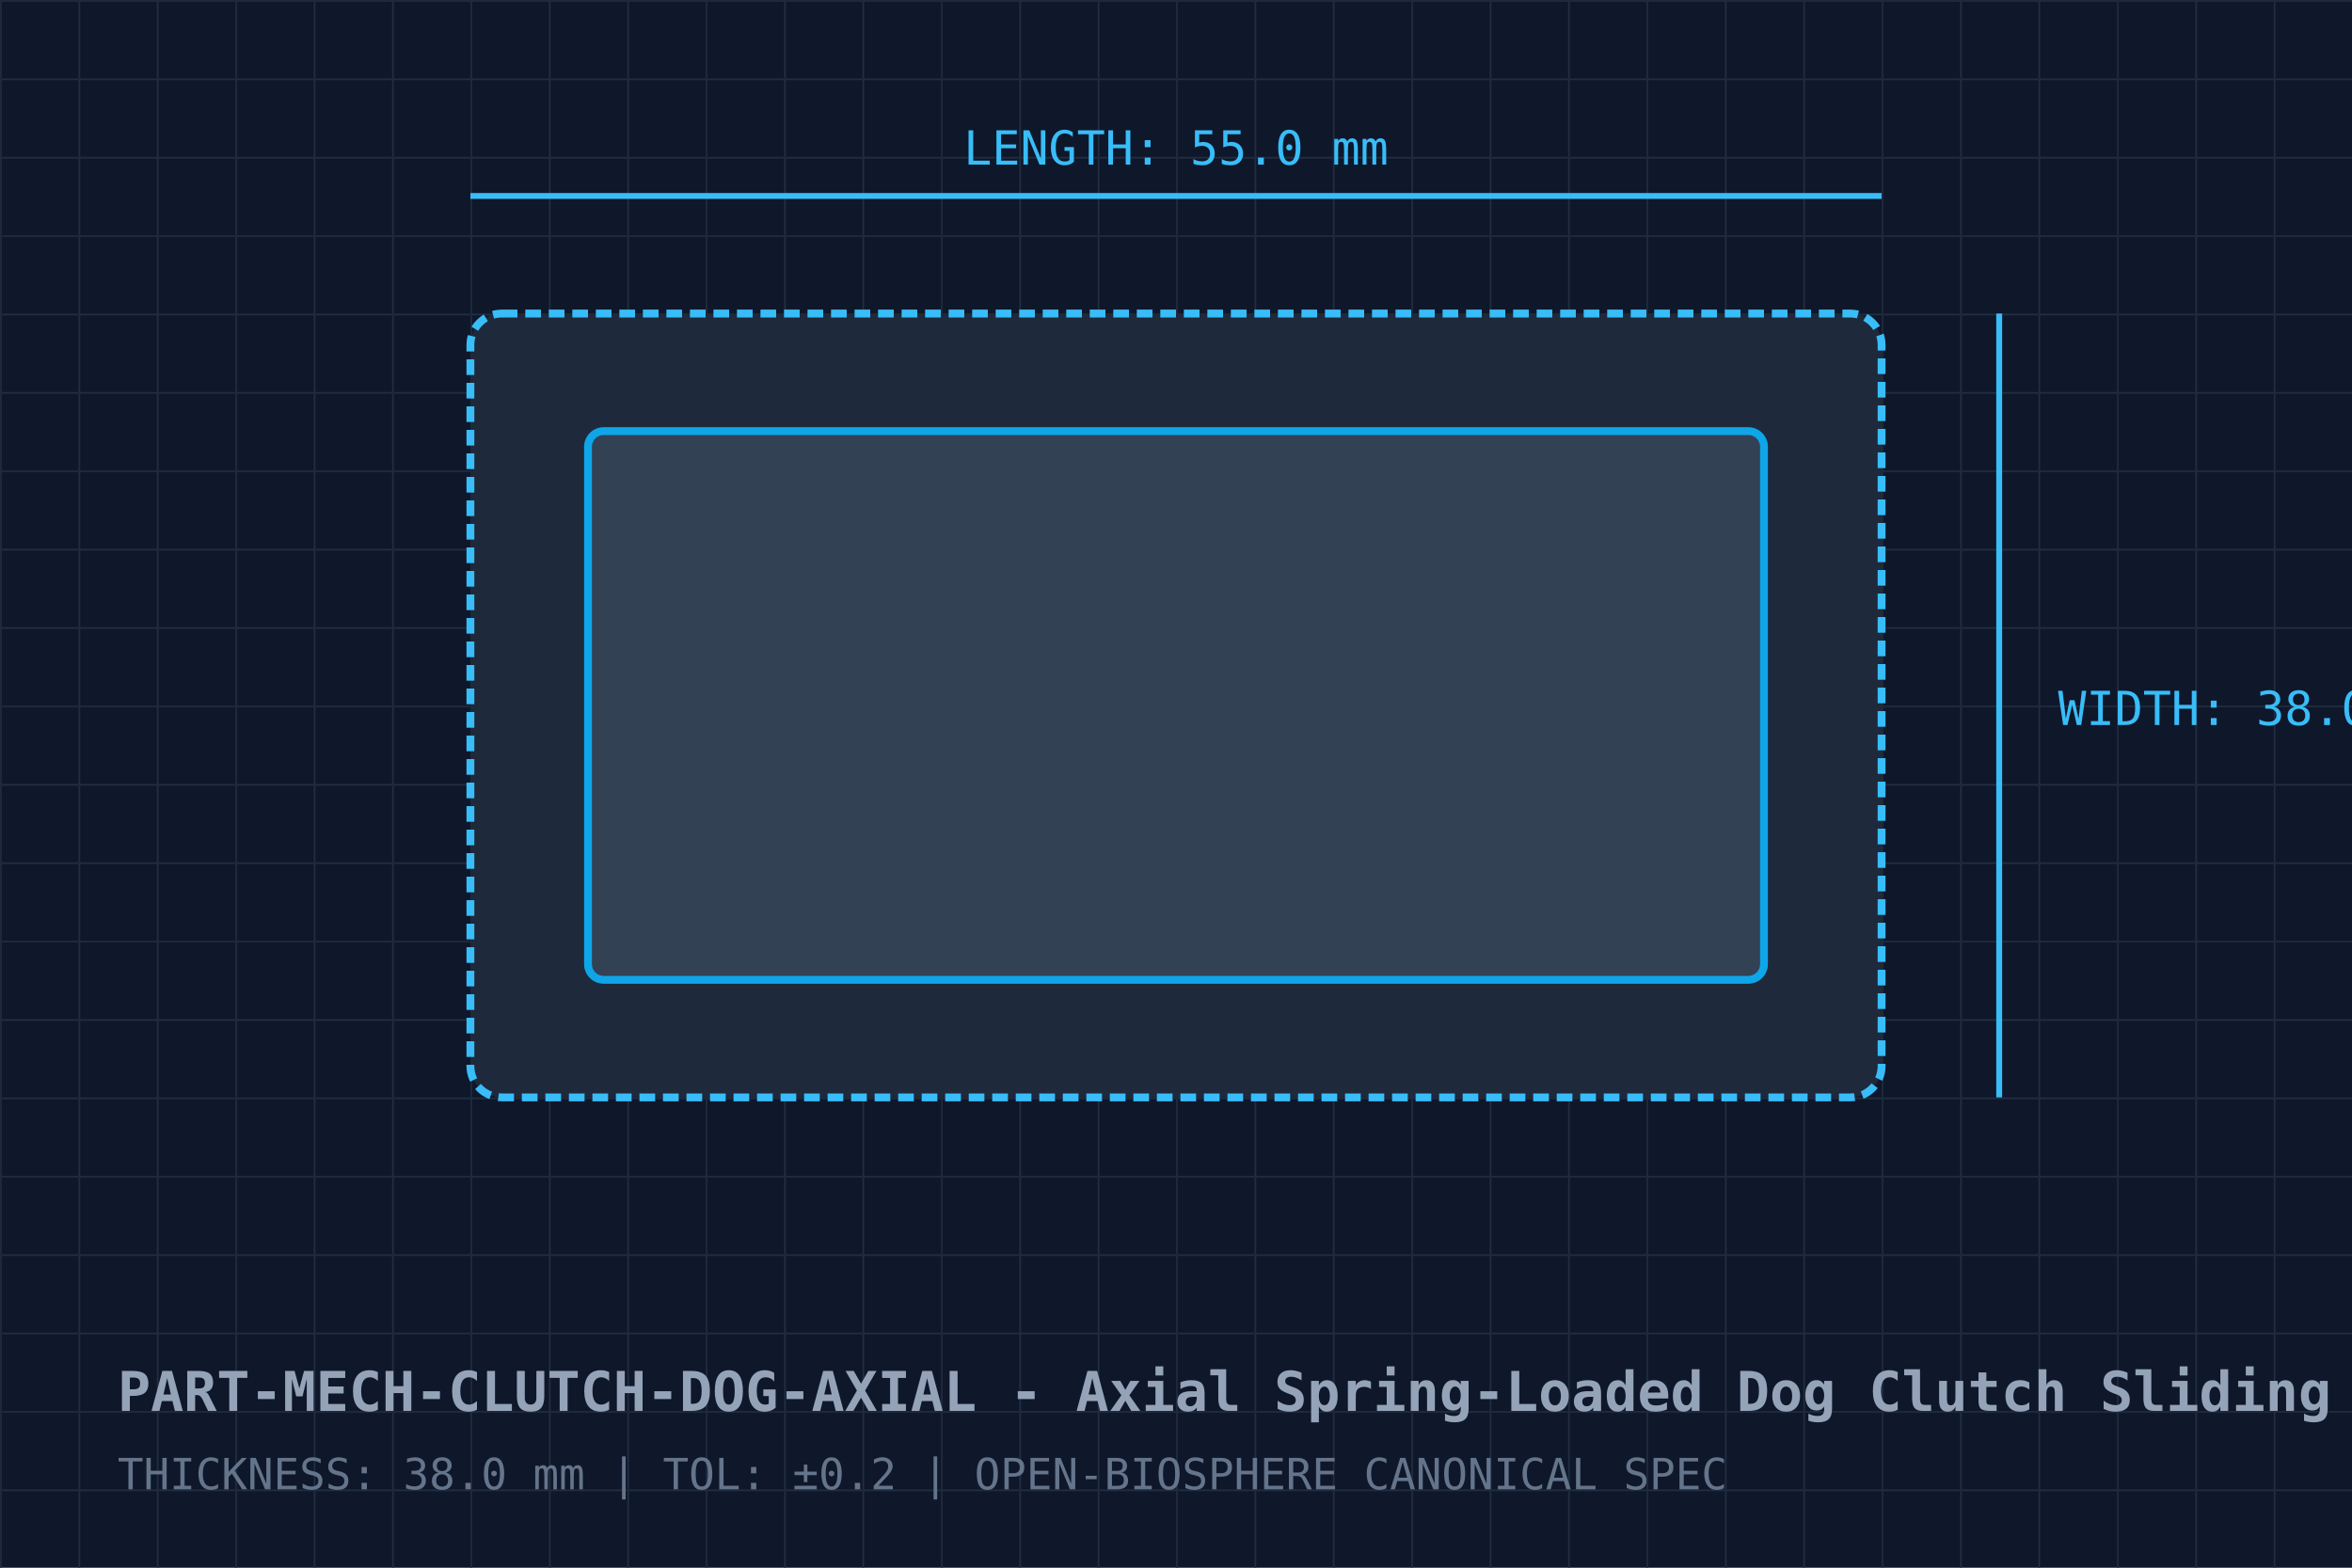
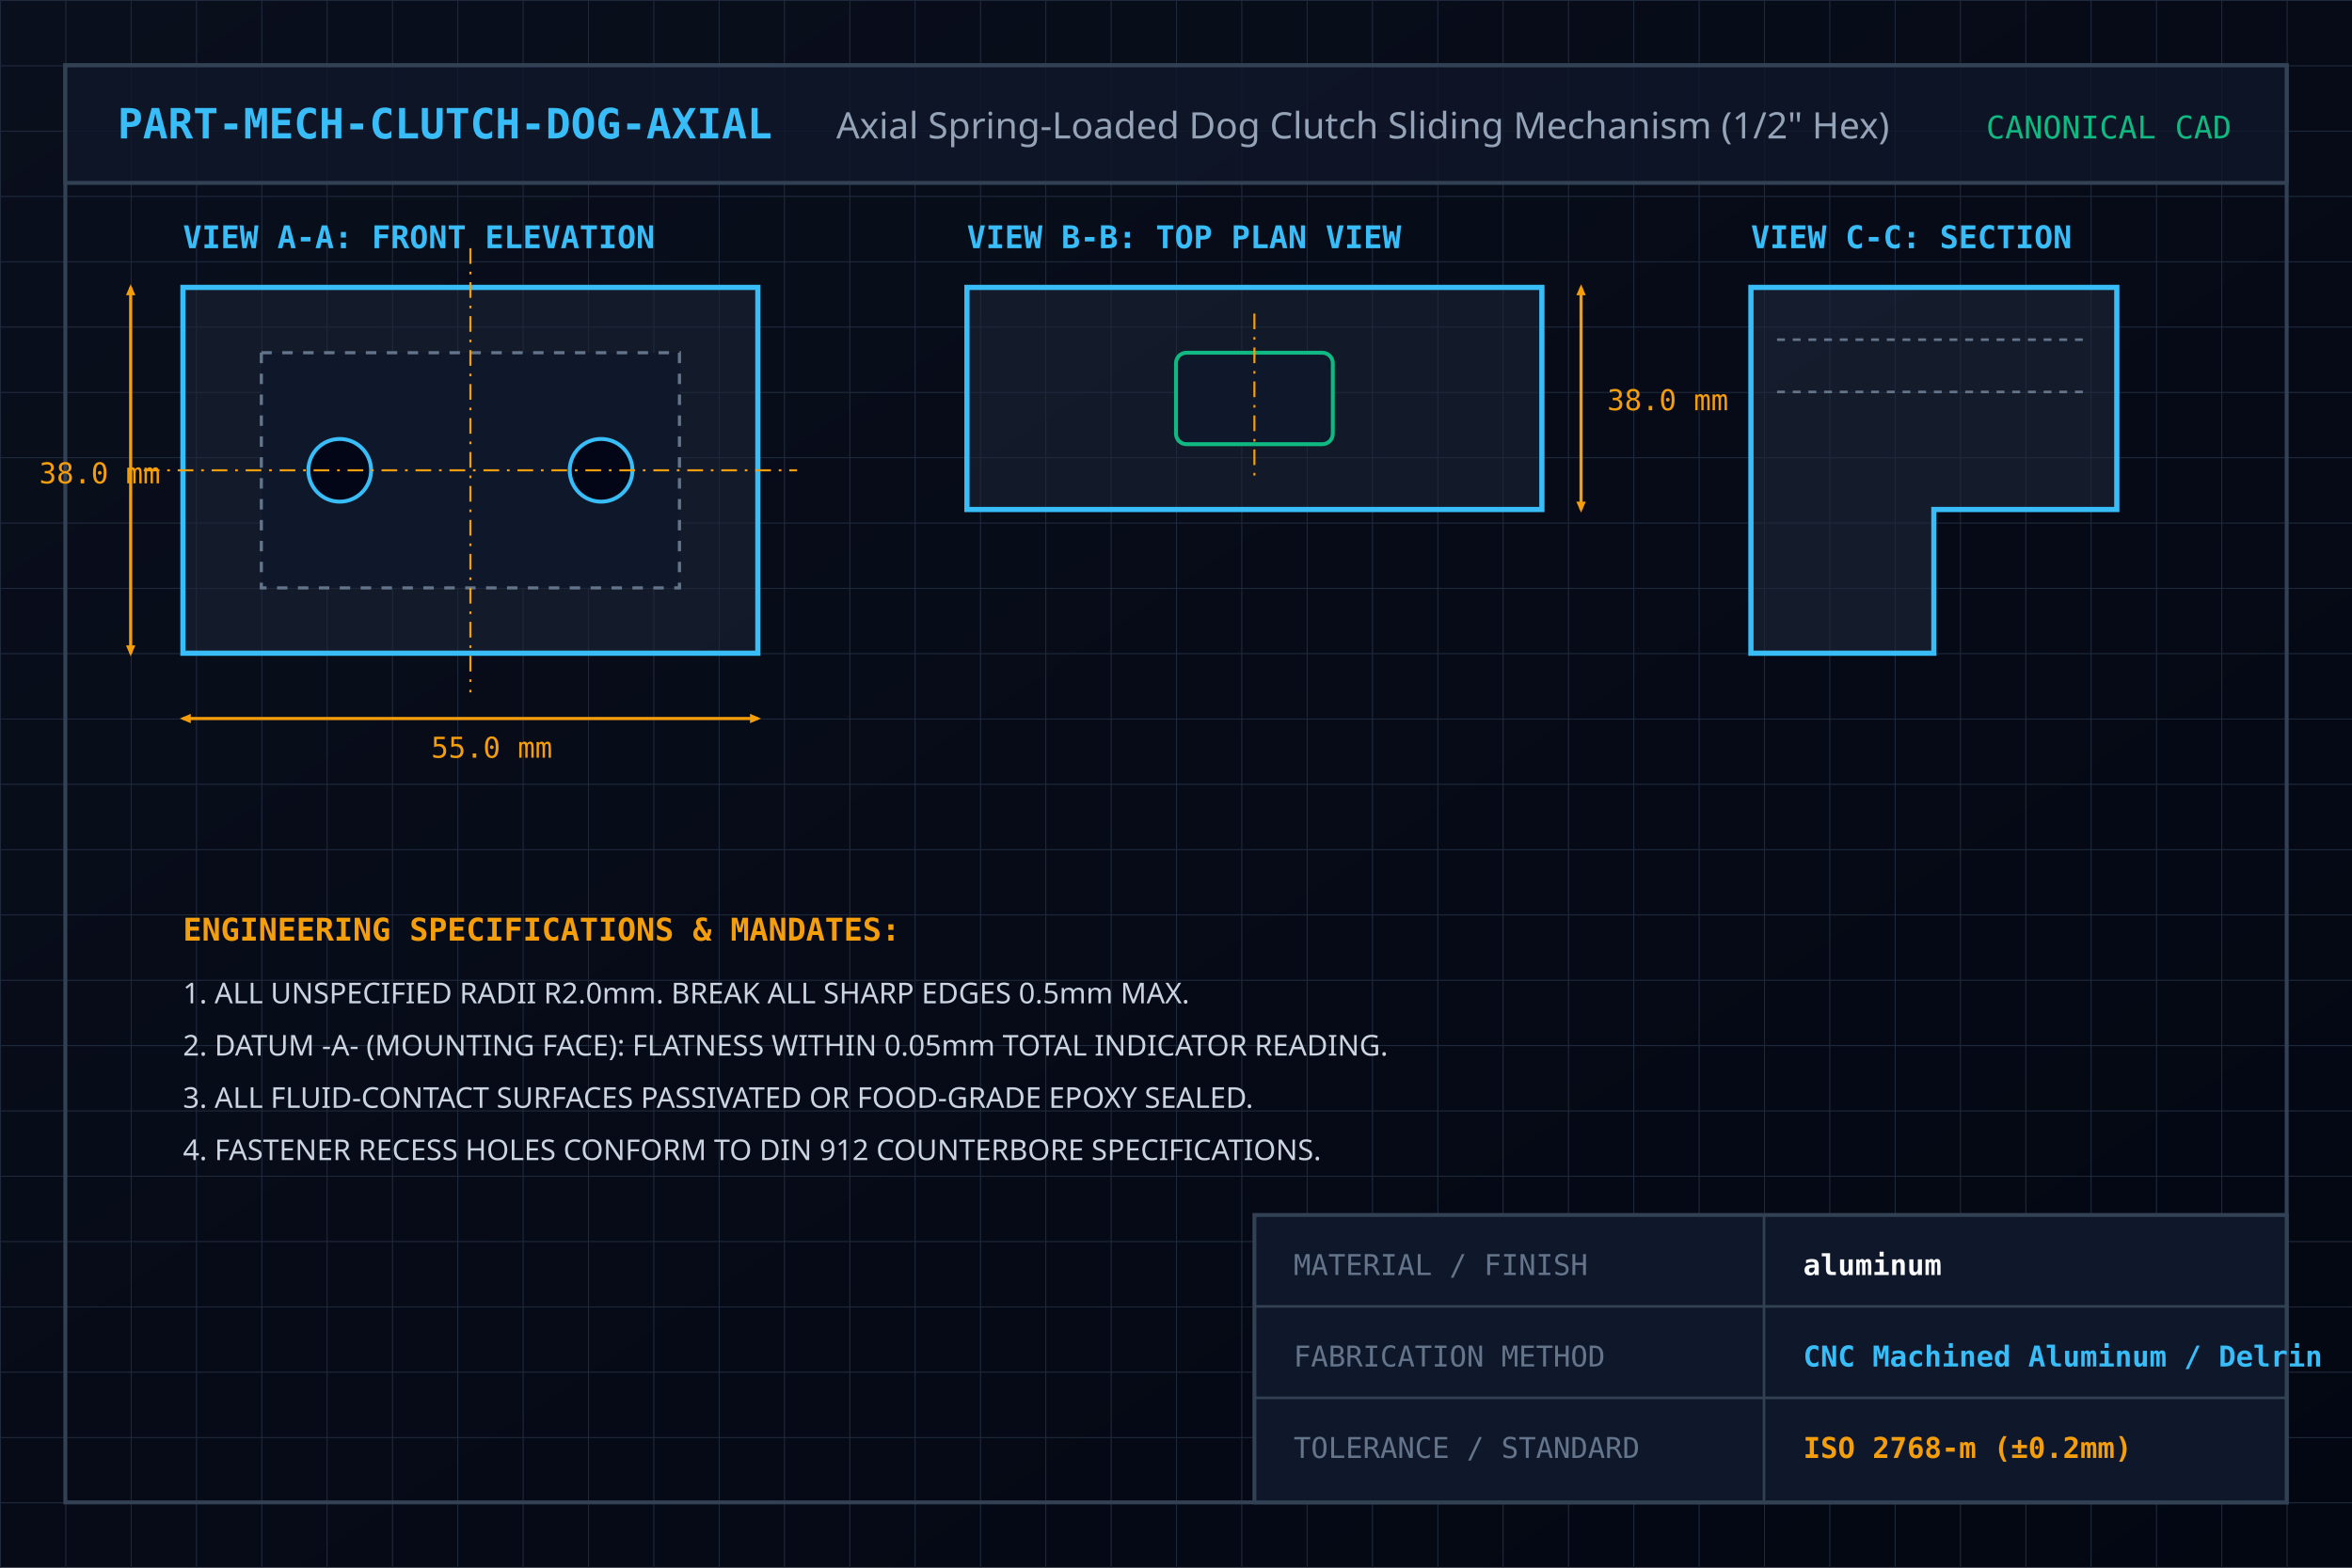
- <svg xmlns="http://www.w3.org/2000/svg" viewBox="0 0 600 400" width="100%" height="100%">
-   <rect width="600" height="400" fill="#0f172a" />
+ <svg xmlns="http://www.w3.org/2000/svg" viewBox="0 0 900 600" width="100%" height="100%">
  <defs>
-     <pattern id="grid-PART-MECH-CLUTCH-DOG-AXIAL" width="20" height="20" patternUnits="userSpaceOnUse">
-       <path d="M 20 0 L 0 0 0 20" fill="none" stroke="#1e293b" stroke-width="1" />
+     <linearGradient id="bg" x1="0%" y1="0%" x2="100%" y2="100%">
+       <stop offset="0%" stop-color="#0a0f1d" />
+       <stop offset="100%" stop-color="#030712" />
+     </linearGradient>
+     <pattern id="grid" width="25" height="25" patternUnits="userSpaceOnUse">
+       <path d="M 25 0 L 0 0 0 25" fill="none" stroke="#1e293b" stroke-width="0.75" />
    </pattern>
+     <marker id="arrow" viewBox="0 0 10 10" refX="5" refY="5" markerWidth="6" markerHeight="6" orient="auto-start-reverse">
+       <path d="M 0 1.5 L 8 5 L 0 8.5 z" fill="#38bdf8" />
+     </marker>
+     <marker id="dim-arrow" viewBox="0 0 10 10" refX="5" refY="5" markerWidth="5" markerHeight="5" orient="auto-start-reverse">
+       <path d="M 0 2 L 7 5 L 0 8 z" fill="#f59e0b" />
+     </marker>
  </defs>
-   <rect width="600" height="400" fill="url(#grid-PART-MECH-CLUTCH-DOG-AXIAL)" />
-   <rect x="120" y="80" width="360" height="200" rx="8" fill="#1e293b" stroke="#38bdf8" stroke-width="2" stroke-dasharray="4,2" />
-   <rect x="150" y="110" width="300" height="140" rx="4" fill="#334155" stroke="#0ea5e9" stroke-width="2" />
-   <line x1="120" y1="50" x2="480" y2="50" stroke="#38bdf8" stroke-width="1.5" marker-start="url(#arrow)" marker-end="url(#arrow)" />
-   <text x="300" y="42" fill="#38bdf8" font-family="monospace" font-size="12" text-anchor="middle">LENGTH: 55.0 mm</text>
-   <line x1="510" y1="80" x2="510" y2="280" stroke="#38bdf8" stroke-width="1.5" />
-   <text x="525" y="185" fill="#38bdf8" font-family="monospace" font-size="12">WIDTH: 38.0 mm</text>
-   <text x="30" y="360" fill="#94a3b8" font-family="monospace" font-size="14" font-weight="bold">PART-MECH-CLUTCH-DOG-AXIAL - Axial Spring-Loaded Dog Clutch Sliding Mechanism (1/2" Hex)</text>
-   <text x="30" y="380" fill="#64748b" font-family="monospace" font-size="11">THICKNESS: 38.0 mm | TOL: ±0.2 | OPEN-BIOSPHERE CANONICAL SPEC</text>
+   <rect width="100%" height="100%" fill="url(#bg)" />
+   <rect width="100%" height="100%" fill="url(#grid)" />
+   <rect x="25" y="25" width="850" height="550" fill="none" stroke="#334155" stroke-width="1.5" />
+   <rect x="25" y="25" width="850" height="45" fill="#0f172a" fill-opacity="0.8" stroke="#334155" stroke-width="1.5" />
+   <text x="45" y="53" font-family="monospace" font-size="16" font-weight="bold" fill="#38bdf8">PART-MECH-CLUTCH-DOG-AXIAL</text>
+   <text x="320" y="53" font-family="sans-serif" font-size="14" font-weight="500" fill="#94a3b8">Axial Spring-Loaded Dog Clutch Sliding Mechanism (1/2" Hex)</text>
+   <text x="760" y="53" font-family="monospace" font-size="12" fill="#10b981">CANONICAL CAD</text>
+   <rect x="480" y="465" width="395" height="110" fill="#0f172a" stroke="#334155" stroke-width="1.5" />
+   <line x1="480" y1="500" x2="875" y2="500" stroke="#334155" stroke-width="1" />
+   <line x1="480" y1="535" x2="875" y2="535" stroke="#334155" stroke-width="1" />
+   <line x1="675" y1="465" x2="675" y2="575" stroke="#334155" stroke-width="1" />
+   <text x="495" y="488" font-family="monospace" font-size="11" fill="#64748b">MATERIAL / FINISH</text>
+   <text x="690" y="488" font-family="monospace" font-size="11" font-weight="bold" fill="#f8fafc">aluminum</text>
+   <text x="495" y="523" font-family="monospace" font-size="11" fill="#64748b">FABRICATION METHOD</text>
+   <text x="690" y="523" font-family="monospace" font-size="11" font-weight="bold" fill="#38bdf8">CNC Machined Aluminum / Delrin</text>
+   <text x="495" y="558" font-family="monospace" font-size="11" fill="#64748b">TOLERANCE / STANDARD</text>
+   <text x="690" y="558" font-family="monospace" font-size="11" font-weight="bold" fill="#f59e0b">ISO 2768-m (±0.2mm)</text>
+   <g transform="translate(70, 110)">
+     <text x="0" y="-15" font-family="monospace" font-size="12" font-weight="bold" fill="#38bdf8">VIEW A-A: FRONT ELEVATION</text>
+     <rect x="0" y="0" width="220" height="140" fill="#1e293b" fill-opacity="0.5" stroke="#38bdf8" stroke-width="2" />
+     <rect x="30" y="25" width="160" height="90" fill="#0f172a" stroke="#64748b" stroke-dasharray="4,4" stroke-width="1.2" />
+     <circle cx="60" cy="70" r="12" fill="#020617" stroke="#38bdf8" stroke-width="1.5" />
+     <circle cx="160" cy="70" r="12" fill="#020617" stroke="#38bdf8" stroke-width="1.5" />
+     <line x1="-15" y1="70" x2="235" y2="70" stroke="#f59e0b" stroke-width="0.8" stroke-dasharray="6,3,1,3" />
+     <line x1="110" y1="-15" x2="110" y2="155" stroke="#f59e0b" stroke-width="0.8" stroke-dasharray="6,3,1,3" />
+     <line x1="0" y1="165" x2="220" y2="165" stroke="#f59e0b" stroke-width="1.2" marker-start="url(#dim-arrow)" marker-end="url(#dim-arrow)" />
+     <text x="95" y="180" font-family="monospace" font-size="11" fill="#f59e0b">55.0 mm</text>
+     <line x1="-20" y1="0" x2="-20" y2="140" stroke="#f59e0b" stroke-width="1.2" marker-start="url(#dim-arrow)" marker-end="url(#dim-arrow)" />
+     <text x="-55" y="75" font-family="monospace" font-size="11" fill="#f59e0b">38.0 mm</text>
+   </g>
+   <g transform="translate(370, 110)">
+     <text x="0" y="-15" font-family="monospace" font-size="12" font-weight="bold" fill="#38bdf8">VIEW B-B: TOP PLAN VIEW</text>
+     <rect x="0" y="0" width="220" height="85" fill="#1e293b" fill-opacity="0.5" stroke="#38bdf8" stroke-width="2" />
+     <rect x="80" y="25" width="60" height="35" rx="4" fill="#0f172a" stroke="#10b981" stroke-width="1.5" />
+     <line x1="110" y1="10" x2="110" y2="75" stroke="#f59e0b" stroke-width="0.8" stroke-dasharray="6,3,1,3" />
+     <line x1="235" y1="0" x2="235" y2="85" stroke="#f59e0b" stroke-width="1.2" marker-start="url(#dim-arrow)" marker-end="url(#dim-arrow)" />
+     <text x="245" y="47" font-family="monospace" font-size="11" fill="#f59e0b">38.0 mm</text>
+   </g>
+   <g transform="translate(670, 110)">
+     <text x="0" y="-15" font-family="monospace" font-size="12" font-weight="bold" fill="#38bdf8">VIEW C-C: SECTION</text>
+     <path d="M 0 0 L 140 0 L 140 85 L 70 85 L 70 140 L 0 140 Z" fill="#1e293b" fill-opacity="0.6" stroke="#38bdf8" stroke-width="2" />
+     <line x1="10" y1="20" x2="130" y2="20" stroke="#64748b" stroke-dasharray="3,3" stroke-width="1" />
+     <line x1="10" y1="40" x2="130" y2="40" stroke="#64748b" stroke-dasharray="3,3" stroke-width="1" />
+   </g>
+   <g transform="translate(70, 360)">
+     <text x="0" y="0" font-family="monospace" font-size="12" font-weight="bold" fill="#f59e0b">ENGINEERING SPECIFICATIONS &amp; MANDATES:</text>
+     <text x="0" y="24" font-family="sans-serif" font-size="11" fill="#cbd5e1">1. ALL UNSPECIFIED RADII R2.0mm. BREAK ALL SHARP EDGES 0.5mm MAX.</text>
+     <text x="0" y="44" font-family="sans-serif" font-size="11" fill="#cbd5e1">2. DATUM -A- (MOUNTING FACE): FLATNESS WITHIN 0.05mm TOTAL INDICATOR READING.</text>
+     <text x="0" y="64" font-family="sans-serif" font-size="11" fill="#cbd5e1">3. ALL FLUID-CONTACT SURFACES PASSIVATED OR FOOD-GRADE EPOXY SEALED.</text>
+     <text x="0" y="84" font-family="sans-serif" font-size="11" fill="#cbd5e1">4. FASTENER RECESS HOLES CONFORM TO DIN 912 COUNTERBORE SPECIFICATIONS.</text>
+   </g>
</svg>
